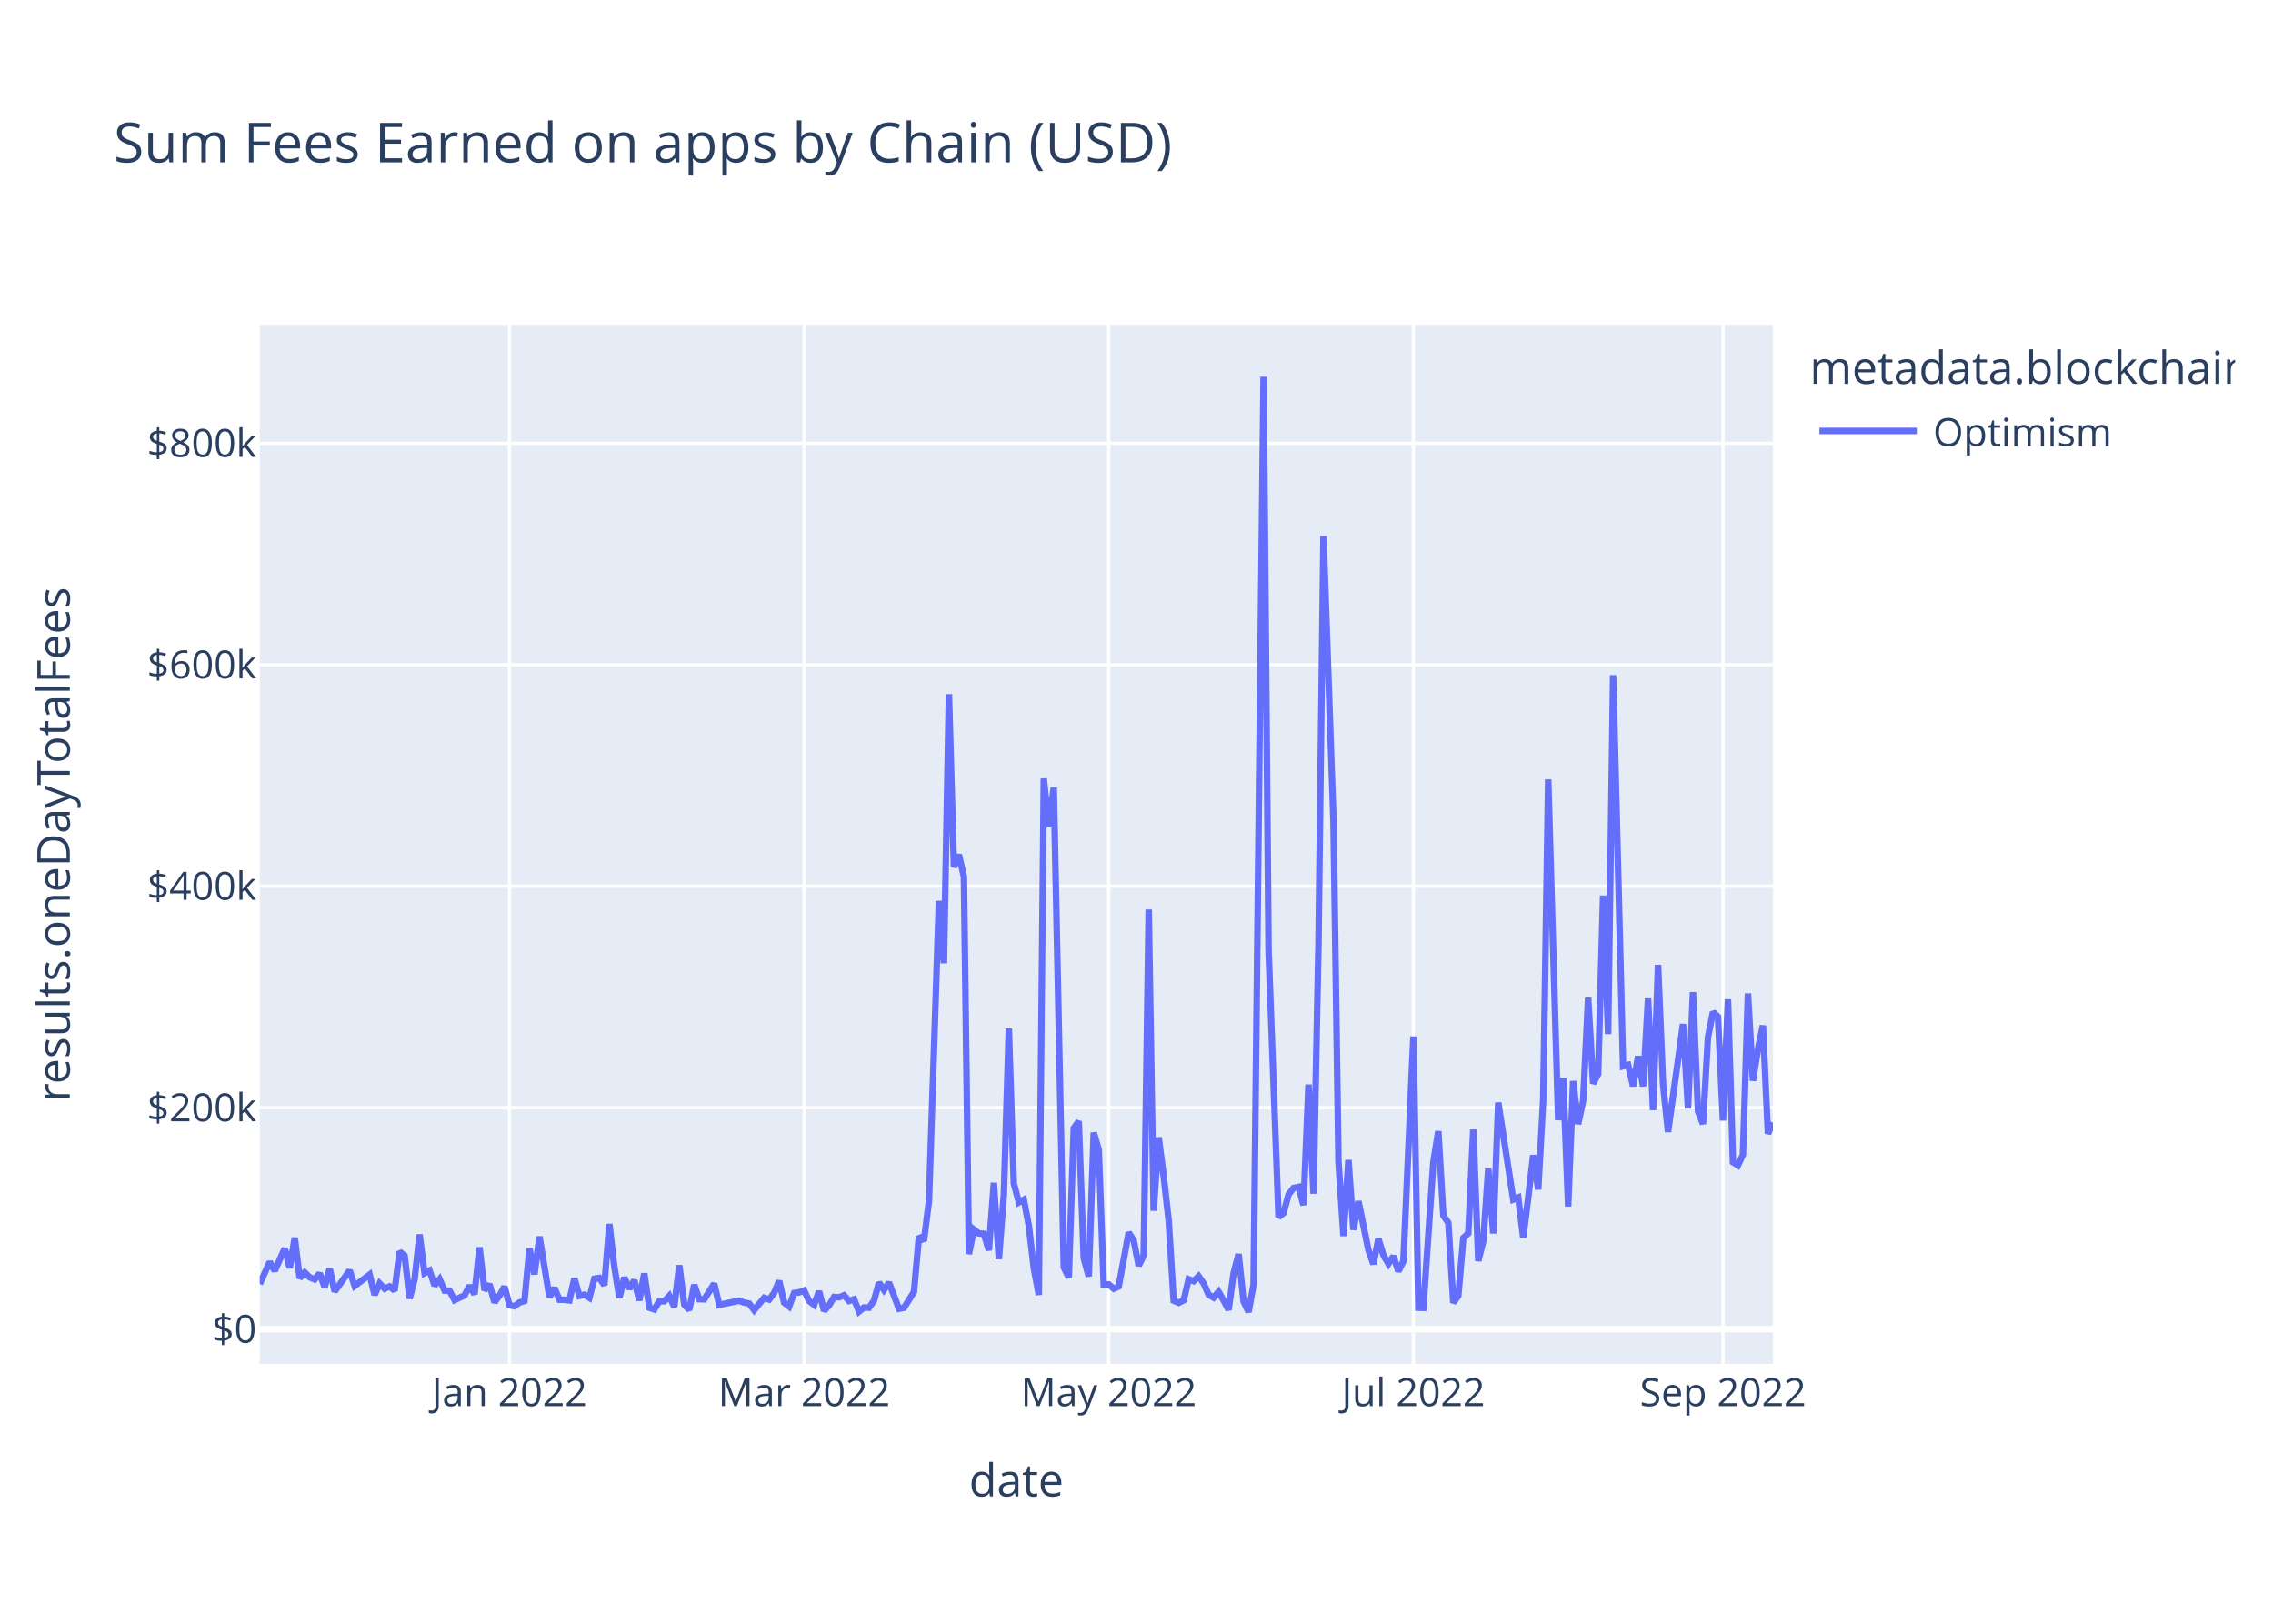
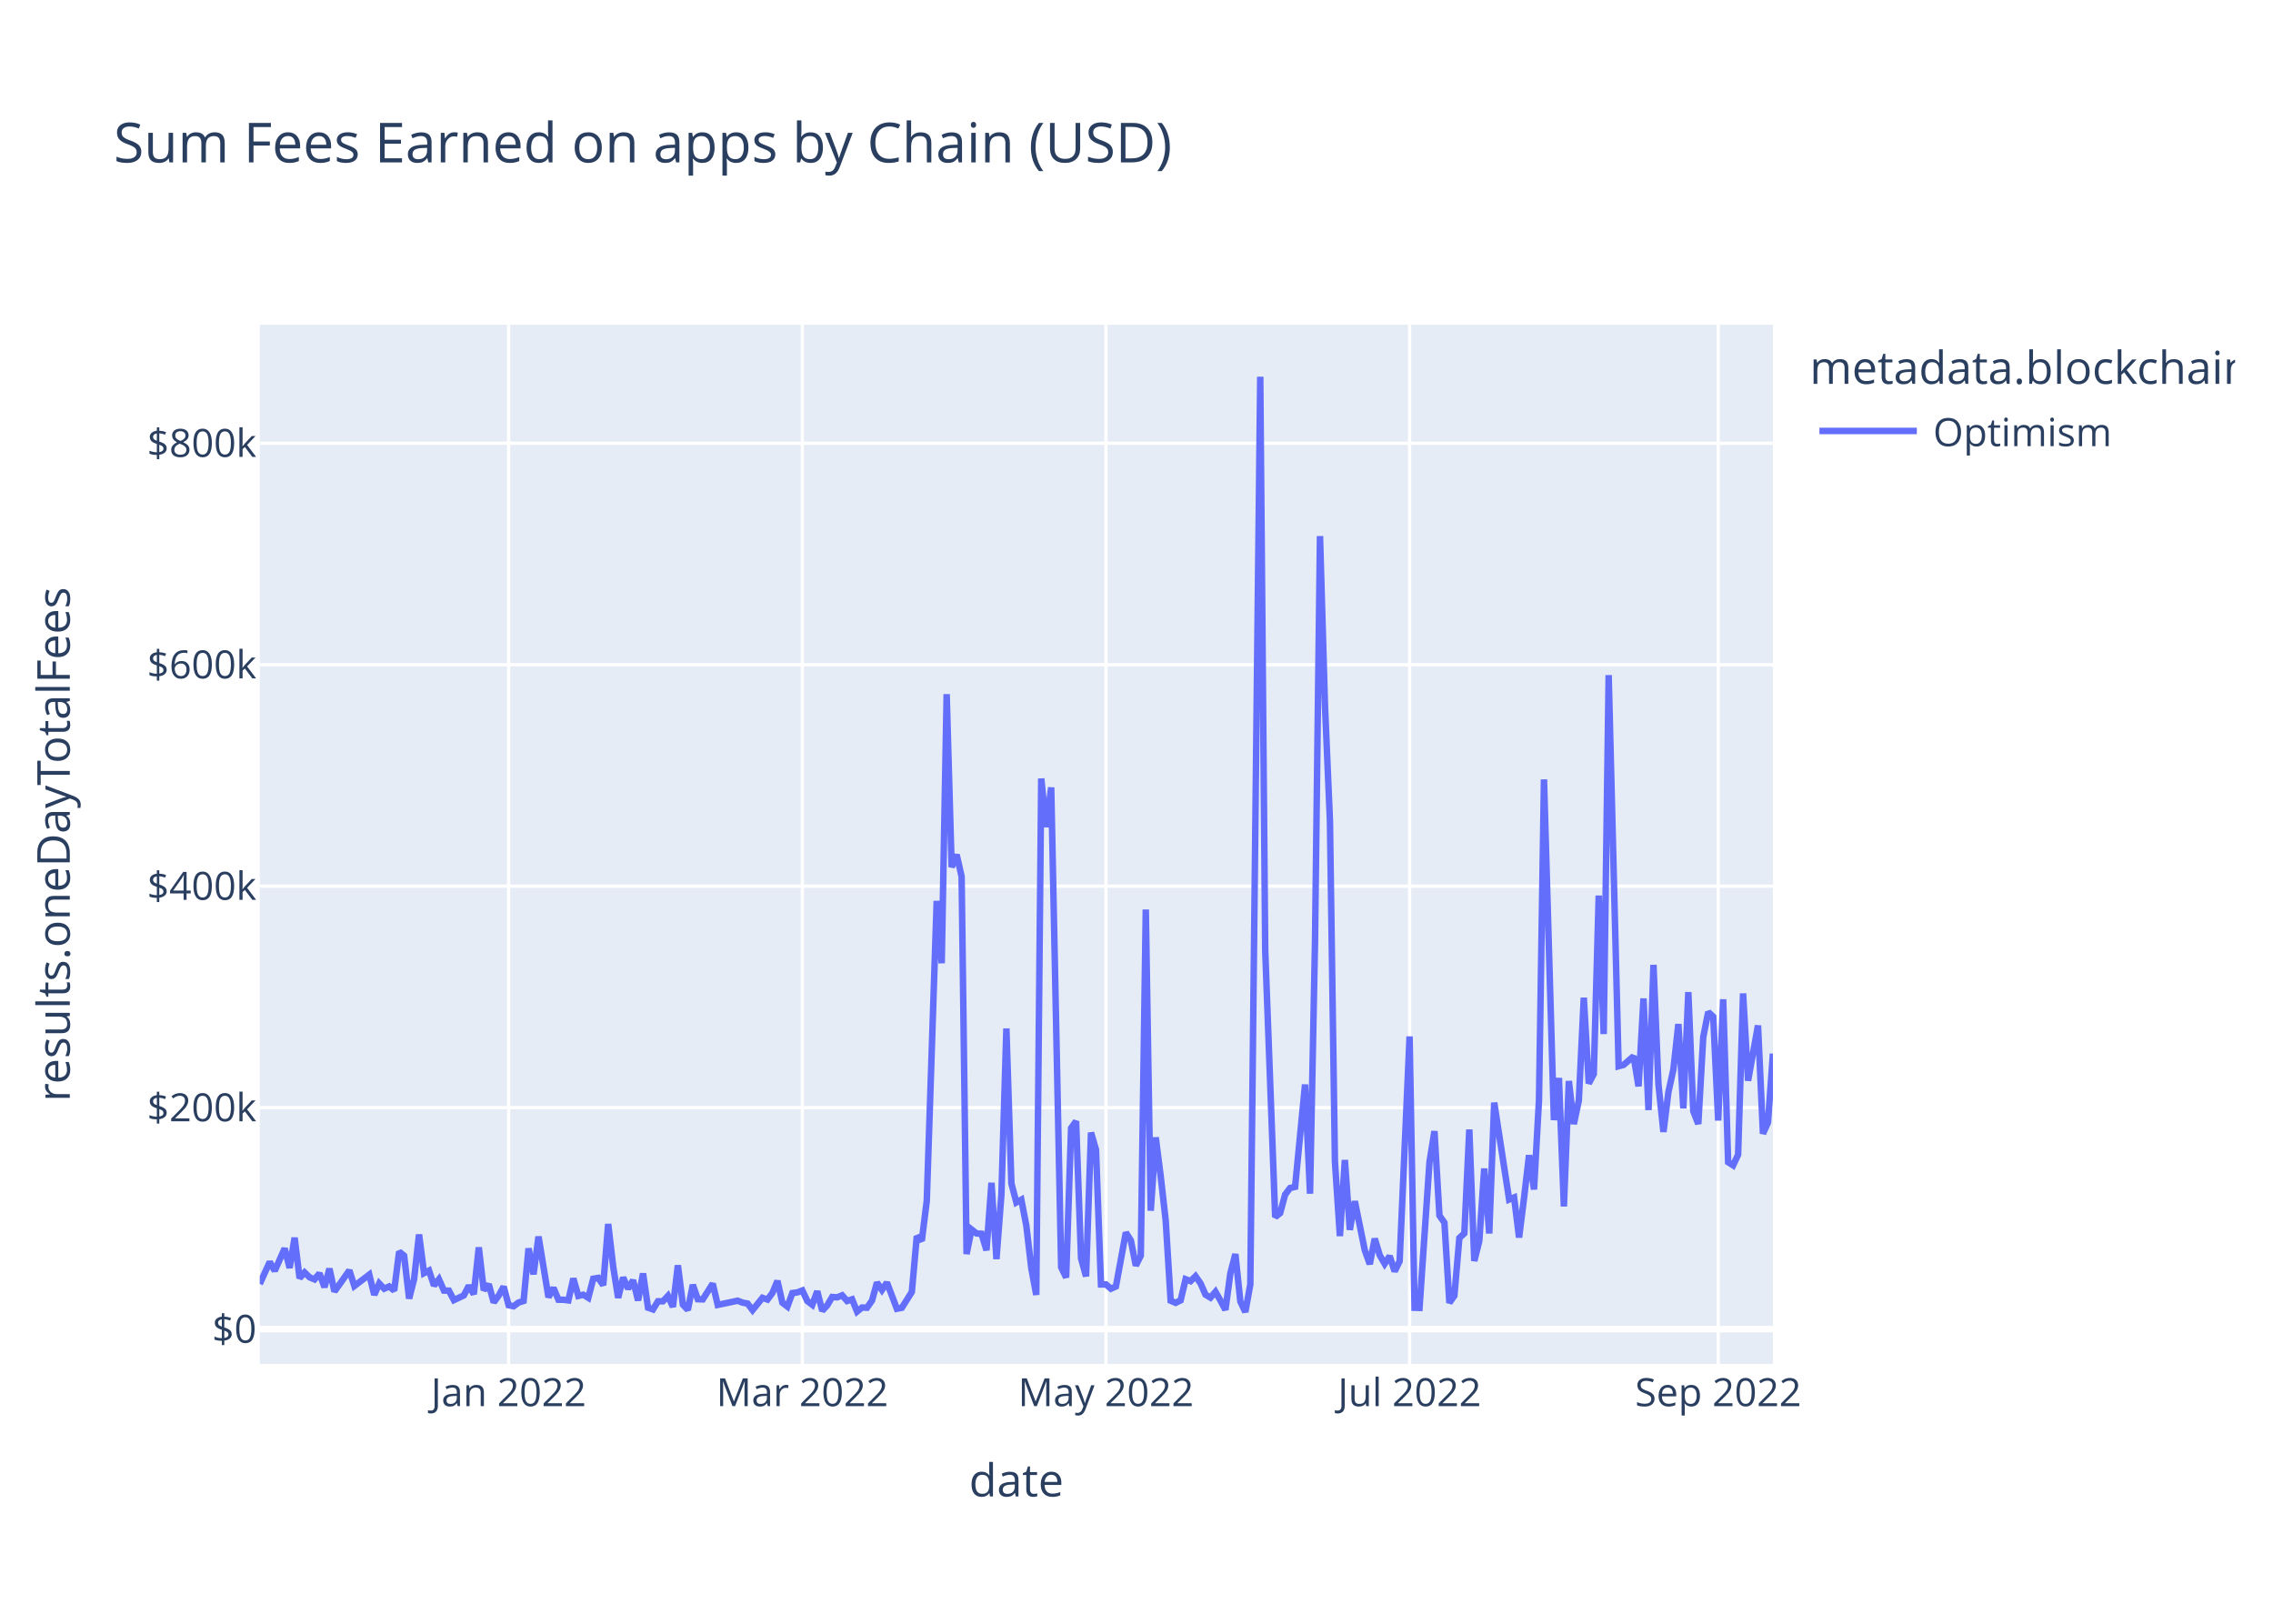
<svg xmlns="http://www.w3.org/2000/svg" class="main-svg" width="700" height="500" style="" viewBox="0 0 700 500">
  <rect x="0" y="0" width="700" height="500" style="fill: rgb(255, 255, 255); fill-opacity: 1;" />
-   <defs id="defs-3d5bb5">
+   <defs id="defs-5fe0b9">
    <g class="clips">
-       <clipPath id="clip3d5bb5xyplot" class="plotclip">
+       <clipPath id="clip5fe0b9xyplot" class="plotclip">
        <rect width="466" height="320" />
      </clipPath>
-       <clipPath class="axesclip" id="clip3d5bb5x">
+       <clipPath class="axesclip" id="clip5fe0b9x">
        <rect x="80" y="0" width="466" height="500" />
      </clipPath>
-       <clipPath class="axesclip" id="clip3d5bb5y">
+       <clipPath class="axesclip" id="clip5fe0b9y">
        <rect x="0" y="100" width="700" height="320" />
      </clipPath>
-       <clipPath class="axesclip" id="clip3d5bb5xy">
+       <clipPath class="axesclip" id="clip5fe0b9xy">
        <rect x="80" y="100" width="466" height="320" />
      </clipPath>
    </g>
    <g class="gradients" />
    <g class="patterns" />
  </defs>
  <g class="bglayer">
    <rect class="bg" x="80" y="100" width="466" height="320" style="fill: rgb(229, 236, 246); fill-opacity: 1; stroke-width: 0;" />
  </g>
  <g class="layer-below">
    <g class="imagelayer" />
    <g class="shapelayer" />
  </g>
  <g class="cartesianlayer">
    <g class="subplot xy">
      <g class="layer-subplot">
        <g class="shapelayer" />
        <g class="imagelayer" />
      </g>
      <g class="minor-gridlayer">
        <g class="x" />
        <g class="y" />
      </g>
      <g class="gridlayer">
        <g class="x">
-           <path class="xgrid crisp" transform="translate(156.9,0)" d="M0,100v320" style="stroke: rgb(255, 255, 255); stroke-opacity: 1; stroke-width: 1px;" />
-           <path class="xgrid crisp" transform="translate(247.64,0)" d="M0,100v320" style="stroke: rgb(255, 255, 255); stroke-opacity: 1; stroke-width: 1px;" />
-           <path class="xgrid crisp" transform="translate(341.45,0)" d="M0,100v320" style="stroke: rgb(255, 255, 255); stroke-opacity: 1; stroke-width: 1px;" />
-           <path class="xgrid crisp" transform="translate(435.27,0)" d="M0,100v320" style="stroke: rgb(255, 255, 255); stroke-opacity: 1; stroke-width: 1px;" />
-           <path class="xgrid crisp" transform="translate(530.62,0)" d="M0,100v320" style="stroke: rgb(255, 255, 255); stroke-opacity: 1; stroke-width: 1px;" />
+           <path class="xgrid crisp" transform="translate(156.64,0)" d="M0,100v320" style="stroke: rgb(255, 255, 255); stroke-opacity: 1; stroke-width: 1px;" />
+           <path class="xgrid crisp" transform="translate(247.09,0)" d="M0,100v320" style="stroke: rgb(255, 255, 255); stroke-opacity: 1; stroke-width: 1px;" />
+           <path class="xgrid crisp" transform="translate(340.59,0)" d="M0,100v320" style="stroke: rgb(255, 255, 255); stroke-opacity: 1; stroke-width: 1px;" />
+           <path class="xgrid crisp" transform="translate(434.1,0)" d="M0,100v320" style="stroke: rgb(255, 255, 255); stroke-opacity: 1; stroke-width: 1px;" />
+           <path class="xgrid crisp" transform="translate(529.14,0)" d="M0,100v320" style="stroke: rgb(255, 255, 255); stroke-opacity: 1; stroke-width: 1px;" />
        </g>
        <g class="y">
          <path class="ygrid crisp" transform="translate(0,341.08)" d="M80,0h466" style="stroke: rgb(255, 255, 255); stroke-opacity: 1; stroke-width: 1px;" />
          <path class="ygrid crisp" transform="translate(0,272.88)" d="M80,0h466" style="stroke: rgb(255, 255, 255); stroke-opacity: 1; stroke-width: 1px;" />
          <path class="ygrid crisp" transform="translate(0,204.69)" d="M80,0h466" style="stroke: rgb(255, 255, 255); stroke-opacity: 1; stroke-width: 1px;" />
          <path class="ygrid crisp" transform="translate(0,136.49)" d="M80,0h466" style="stroke: rgb(255, 255, 255); stroke-opacity: 1; stroke-width: 1px;" />
        </g>
      </g>
      <g class="zerolinelayer">
        <path class="yzl zl crisp" transform="translate(0,409.28)" d="M80,0h466" style="stroke: rgb(255, 255, 255); stroke-opacity: 1; stroke-width: 2px;" />
      </g>
      <path class="xlines-below" />
      <path class="ylines-below" />
      <g class="overlines-below" />
      <g class="xaxislayer-below" />
      <g class="yaxislayer-below" />
      <g class="overaxes-below" />
-       <g class="plot" transform="translate(80,100)" clip-path="url(#clip3d5bb5xyplot)">
+       <g class="plot" transform="translate(80,100)" clip-path="url(#clip5fe0b9xyplot)">
        <g class="scatterlayer mlayer">
-           <g class="trace scatter trace2fab75" style="stroke-miterlimit: 2; opacity: 1;">
+           <g class="trace scatter trace667d95" style="stroke-miterlimit: 2; opacity: 1;">
            <g class="fills" />
            <g class="errorbars" />
            <g class="lines">
-               <path class="js-line" d="M0,295.36L3.08,288.59L4.61,291.34L7.69,284.43L9.23,290.43L10.77,281.13L12.3,293.58L13.84,291.83L15.38,293.32L16.92,293.96L18.46,292.11L19.99,296.36L21.53,290.66L23.07,297.69L24.61,295.54L27.68,291.19L29.22,295.99L33.83,292.51L35.37,298.72L36.91,295.22L38.45,296.83L39.99,296.14L41.52,297.42L43.06,285.43L44.6,286.66L46.14,299.87L47.68,293.92L49.21,280.14L50.75,292.04L52.29,291.25L53.83,295.86L55.37,293.93L56.9,297.41L58.44,297.44L59.98,300.34L63.06,298.89L64.59,295.92L66.13,298.52L67.67,284.11L69.21,297.31L70.75,295.47L72.28,301.05L73.82,298.94L75.36,296.2L76.9,301.91L78.44,302.23L79.97,301.08L81.51,300.61L83.05,284.42L84.59,292.4L86.13,280.78L89.2,299.45L90.74,296.58L92.28,300.22L93.82,300.24L95.35,300.43L96.89,293.69L98.43,299.05L99.97,298.69L101.5,299.63L103.04,293.76L104.58,293.51L106.12,295.75L107.66,276.9L109.19,290.07L110.73,299.64L112.27,293.38L113.81,296.84L115.35,294.23L116.88,300.45L118.42,292.14L119.96,302.68L121.5,303.21L123.04,300.7L124.57,300.7L126.11,299.05L127.65,302.43L129.19,289.63L130.73,301.72L132.26,303.37L133.8,295.64L135.34,300.06L136.88,300.11L139.95,295.28L141.49,301.82L147.64,300.53L149.18,301.12L150.72,301.4L152.26,303.42L155.33,299.64L156.87,300.17L158.41,298.11L159.95,294.43L161.49,301.16L163.02,302.33L164.56,298.17L166.1,297.97L167.64,297.38L169.17,300.62L170.71,301.79L172.25,297.62L173.79,303.63L175.33,301.96L176.86,299.38L178.4,299.49L179.94,298.87L181.48,300.61L183.02,300.1L184.55,303.87L186.09,302.62L187.63,302.69L189.17,300.47L190.71,294.93L192.24,297.22L193.78,294.94L196.86,303.01L198.4,302.7L201.47,297.82L203.01,280.69L204.55,282.05L206.09,269.8L209.16,177.42L210.7,196.61L212.24,113.76L213.78,167.03L215.31,163.17L216.85,169.92L218.39,286.16L219.93,278.6L221.47,279.82L223,279.91L224.54,285L226.08,264.21L227.62,287.71L229.16,267.8L230.69,216.69L232.23,264.42L233.77,270.26L235.31,269.42L236.84,277.4L238.38,290.48L239.92,298.74L241.46,139.73L243,154.68L244.53,142.47L247.61,290.23L249.15,293.39L250.69,247.38L252.22,245.26L253.76,287.48L255.3,293.03L256.84,248.76L258.38,254.05L259.91,295.52L261.45,295.51L262.99,296.83L264.53,296.14L267.6,279.54L269.14,281.96L270.68,289.72L272.22,286.64L273.76,180.07L275.29,272.82L276.83,250.24L278.37,262.2L279.91,275.83L281.45,300.53L282.98,301.18L284.52,300.42L286.06,293.91L287.6,294.5L289.14,292.99L290.67,295.18L292.21,298.67L293.75,299.58L295.29,297.78L296.83,300.46L298.36,303.35L299.9,292.06L301.44,286.17L302.98,300.76L304.51,304L306.05,295.52L309.13,16L310.67,192.62L313.74,274.77L315.28,273.54L316.82,267.84L318.36,265.81L319.89,265.48L321.43,271.09L322.97,233.95L324.51,267.57L326.05,190.2L327.58,65.08L330.66,152.69L332.2,257.76L333.74,280.62L335.27,257.2L336.81,278.7L338.35,269.9L341.43,284.96L342.96,289.26L344.5,281.42L346.04,286.51L347.58,289.15L349.12,286.79L350.65,291.48L352.19,288.38L355.27,219.15L356.81,302.7L358.34,302.74L359.88,280.24L361.42,257.84L362.96,248.32L364.5,274.32L366.03,276.5L367.57,301.18L369.11,298.99L370.65,281.21L372.18,279.8L373.72,247.82L375.26,288.29L376.8,282.2L378.34,259.82L379.87,279.82L381.41,239.53L386.03,269.37L387.56,268.74L389.1,281.07L390.64,268.81L392.18,255.72L393.72,266.27L395.25,238.8L396.79,140.01L399.87,244.9L401.41,231.94L402.94,271.5L404.48,232.88L406.02,246.13L407.56,238.9L409.1,207.22L410.63,233.64L412.17,230.74L413.71,175.78L415.25,218.42L416.79,107.89L419.86,228.32L421.4,227.91L422.94,234.44L424.48,225.25L426.01,234.51L427.55,207.46L429.09,241.83L430.63,197.11L432.17,233.89L433.7,248.55L438.32,215.33L439.85,241.31L441.39,205.5L442.93,242.17L444.47,246.1L446.01,219.33L447.54,211.64L449.08,213.07L450.62,245.04L452.16,207.71L453.7,257.87L455.23,258.84L456.77,255.56L458.31,205.91L459.85,232.79L461.39,223.07L462.92,215.77L464.46,249.11L466,245.66" style="vector-effect: non-scaling-stroke; fill: none; stroke: rgb(99, 110, 250); stroke-opacity: 1; stroke-width: 2px; opacity: 1;" />
+               <path class="js-line" d="M0,295.36L3.07,288.59L4.6,291.34L7.66,284.43L9.2,290.43L10.73,281.13L12.26,293.58L13.8,291.83L15.33,293.32L16.86,293.96L18.39,292.11L19.93,296.36L21.46,290.66L22.99,297.69L24.53,295.54L27.59,291.19L29.13,295.99L33.72,292.51L35.26,298.72L36.79,295.22L38.32,296.83L39.86,296.14L41.39,297.42L42.92,285.43L44.45,286.66L45.99,299.87L47.52,293.92L49.05,280.14L50.59,292.04L52.12,291.25L53.65,295.86L55.18,293.93L56.72,297.41L58.25,297.44L59.78,300.34L62.85,298.89L64.38,295.92L65.91,298.52L67.45,284.11L68.98,297.31L70.51,295.47L72.05,301.05L73.58,298.94L75.11,296.2L76.64,301.91L78.18,302.23L79.71,301.08L81.24,300.61L82.78,284.42L84.31,292.4L85.84,280.78L88.91,299.45L90.44,296.58L91.97,300.22L93.51,300.24L95.04,300.43L96.57,293.69L98.11,299.05L99.64,298.69L101.17,299.63L102.7,293.76L104.24,293.51L105.77,295.75L107.3,276.9L108.84,290.07L110.37,299.64L111.9,293.38L113.43,296.84L114.97,294.23L116.5,300.45L118.03,292.14L119.57,302.68L121.1,303.21L122.63,300.7L124.16,300.7L125.7,299.05L127.23,302.43L128.76,289.63L130.3,301.72L131.83,303.37L133.36,295.64L134.89,300.06L136.43,300.11L139.49,295.28L141.03,301.82L147.16,300.53L148.69,301.12L150.22,301.4L151.76,303.42L154.82,299.64L156.36,300.17L157.89,298.11L159.42,294.43L160.95,301.16L162.49,302.33L164.02,298.17L165.55,297.97L167.09,297.38L168.62,300.62L170.15,301.79L171.68,297.62L173.22,303.63L174.75,301.96L176.28,299.38L177.82,299.49L179.35,298.87L180.88,300.61L182.41,300.1L183.95,303.87L185.48,302.62L187.01,302.69L188.55,300.47L190.08,294.93L191.61,297.22L193.14,294.94L196.21,303.01L197.74,302.7L200.81,297.82L202.34,280.69L203.88,282.05L205.41,269.8L208.47,177.42L210.01,196.61L211.54,113.76L213.07,167.03L214.61,163.17L216.14,169.92L217.67,286.16L219.2,278.6L220.74,279.82L222.27,279.91L223.8,285L225.34,264.21L226.87,287.71L228.4,267.8L229.93,216.69L231.47,264.42L233,270.26L234.53,269.42L236.07,277.4L237.6,290.48L239.13,298.74L240.66,139.73L242.2,154.68L243.73,142.47L246.8,290.23L248.33,293.39L249.86,247.38L251.39,245.26L252.93,287.48L254.46,293.03L255.99,248.76L257.53,254.05L259.06,295.52L260.59,295.51L262.13,296.83L263.66,296.14L266.72,279.54L268.26,281.96L269.79,289.72L271.32,286.64L272.86,180.07L274.39,272.82L275.92,250.24L277.45,262.2L278.99,275.83L280.52,300.53L282.05,301.18L283.59,300.42L285.12,293.91L286.65,294.5L288.18,292.99L289.72,295.18L291.25,298.67L292.78,299.58L294.32,297.78L295.85,300.46L297.38,303.35L298.91,292.06L300.45,286.17L301.98,300.76L303.51,304L305.05,295.52L308.11,16L309.64,192.62L312.71,274.77L314.24,273.54L315.78,267.84L317.31,265.81L318.84,265.48L321.91,233.95L323.44,267.57L324.97,190.2L326.51,65.08L328.04,117.15L329.57,152.69L331.11,257.76L332.64,280.62L334.17,257.2L335.7,278.7L337.24,269.9L340.3,284.96L341.84,289.26L343.37,281.42L344.9,286.51L346.43,289.15L347.97,286.79L349.5,291.48L351.03,288.38L354.1,219.15L355.63,302.7L357.16,302.74L358.7,280.24L360.23,257.84L361.76,248.32L363.3,274.32L364.83,276.5L366.36,301.18L367.89,298.99L369.43,281.21L370.96,279.8L372.49,247.82L374.03,288.29L375.56,282.2L377.09,259.82L378.63,279.82L380.16,239.53L384.76,269.37L386.29,268.74L387.82,281.07L389.36,268.81L390.89,255.72L392.42,266.27L393.95,238.8L395.49,140.01L398.55,244.9L400.09,231.94L401.62,271.5L403.15,232.88L404.68,246.13L406.22,238.9L407.75,207.22L409.28,233.64L410.82,230.74L412.35,175.78L413.88,218.42L415.41,107.89L418.48,228.32L420.01,227.91L423.08,225.25L424.61,234.51L426.14,207.46L427.68,241.83L429.21,197.11L430.74,233.89L432.28,248.55L433.81,236.31L435.34,229.31L436.88,215.33L438.41,241.31L439.94,205.5L441.47,242.17L443.01,246.1L444.54,219.33L446.07,211.64L447.61,213.07L449.14,245.04L450.67,207.71L452.2,257.87L453.74,258.84L455.27,255.56L456.8,205.91L458.34,232.79L461.4,215.77L462.93,249.11L464.47,245.66L466,224.45" style="vector-effect: non-scaling-stroke; fill: none; stroke: rgb(99, 110, 250); stroke-opacity: 1; stroke-width: 2px; opacity: 1;" />
            </g>
            <g class="points" />
            <g class="text" />
          </g>
        </g>
      </g>
      <g class="overplot" />
      <path class="xlines-above crisp" d="M0,0" style="fill: none;" />
      <path class="ylines-above crisp" d="M0,0" style="fill: none;" />
      <g class="overlines-above" />
      <g class="xaxislayer-above">
        <g class="xtick">
-           <text text-anchor="middle" x="0" y="433" transform="translate(156.9,0)" style="font-family: 'Open Sans', verdana, arial, sans-serif; font-size: 12px; fill: rgb(42, 63, 95); fill-opacity: 1; white-space: pre; opacity: 1;">Jan 2022</text>
+           <text text-anchor="middle" x="0" y="433" transform="translate(156.64,0)" style="font-family: 'Open Sans', verdana, arial, sans-serif; font-size: 12px; fill: rgb(42, 63, 95); fill-opacity: 1; white-space: pre; opacity: 1;">Jan 2022</text>
        </g>
        <g class="xtick">
-           <text text-anchor="middle" x="0" y="433" style="font-family: 'Open Sans', verdana, arial, sans-serif; font-size: 12px; fill: rgb(42, 63, 95); fill-opacity: 1; white-space: pre; opacity: 1;" transform="translate(247.64,0)">Mar 2022</text>
+           <text text-anchor="middle" x="0" y="433" style="font-family: 'Open Sans', verdana, arial, sans-serif; font-size: 12px; fill: rgb(42, 63, 95); fill-opacity: 1; white-space: pre; opacity: 1;" transform="translate(247.09,0)">Mar 2022</text>
        </g>
        <g class="xtick">
-           <text text-anchor="middle" x="0" y="433" style="font-family: 'Open Sans', verdana, arial, sans-serif; font-size: 12px; fill: rgb(42, 63, 95); fill-opacity: 1; white-space: pre; opacity: 1;" transform="translate(341.45,0)">May 2022</text>
+           <text text-anchor="middle" x="0" y="433" style="font-family: 'Open Sans', verdana, arial, sans-serif; font-size: 12px; fill: rgb(42, 63, 95); fill-opacity: 1; white-space: pre; opacity: 1;" transform="translate(340.59,0)">May 2022</text>
        </g>
        <g class="xtick">
-           <text text-anchor="middle" x="0" y="433" style="font-family: 'Open Sans', verdana, arial, sans-serif; font-size: 12px; fill: rgb(42, 63, 95); fill-opacity: 1; white-space: pre; opacity: 1;" transform="translate(435.27,0)">Jul 2022</text>
+           <text text-anchor="middle" x="0" y="433" style="font-family: 'Open Sans', verdana, arial, sans-serif; font-size: 12px; fill: rgb(42, 63, 95); fill-opacity: 1; white-space: pre; opacity: 1;" transform="translate(434.1,0)">Jul 2022</text>
        </g>
        <g class="xtick">
-           <text text-anchor="middle" x="0" y="433" style="font-family: 'Open Sans', verdana, arial, sans-serif; font-size: 12px; fill: rgb(42, 63, 95); fill-opacity: 1; white-space: pre; opacity: 1;" transform="translate(530.62,0)">Sep 2022</text>
+           <text text-anchor="middle" x="0" y="433" style="font-family: 'Open Sans', verdana, arial, sans-serif; font-size: 12px; fill: rgb(42, 63, 95); fill-opacity: 1; white-space: pre; opacity: 1;" transform="translate(529.14,0)">Sep 2022</text>
        </g>
      </g>
      <g class="yaxislayer-above">
        <g class="ytick">
          <text text-anchor="end" x="79" y="4.2" transform="translate(0,409.28)" style="font-family: 'Open Sans', verdana, arial, sans-serif; font-size: 12px; fill: rgb(42, 63, 95); fill-opacity: 1; white-space: pre; opacity: 1;">$0</text>
        </g>
        <g class="ytick">
          <text text-anchor="end" x="79" y="4.2" style="font-family: 'Open Sans', verdana, arial, sans-serif; font-size: 12px; fill: rgb(42, 63, 95); fill-opacity: 1; white-space: pre; opacity: 1;" transform="translate(0,341.08)">$200k</text>
        </g>
        <g class="ytick">
          <text text-anchor="end" x="79" y="4.2" style="font-family: 'Open Sans', verdana, arial, sans-serif; font-size: 12px; fill: rgb(42, 63, 95); fill-opacity: 1; white-space: pre; opacity: 1;" transform="translate(0,272.88)">$400k</text>
        </g>
        <g class="ytick">
          <text text-anchor="end" x="79" y="4.2" style="font-family: 'Open Sans', verdana, arial, sans-serif; font-size: 12px; fill: rgb(42, 63, 95); fill-opacity: 1; white-space: pre; opacity: 1;" transform="translate(0,204.69)">$600k</text>
        </g>
        <g class="ytick">
          <text text-anchor="end" x="79" y="4.2" style="font-family: 'Open Sans', verdana, arial, sans-serif; font-size: 12px; fill: rgb(42, 63, 95); fill-opacity: 1; white-space: pre; opacity: 1;" transform="translate(0,136.49)">$800k</text>
        </g>
      </g>
      <g class="overaxes-above" />
    </g>
  </g>
  <g class="polarlayer" />
  <g class="smithlayer" />
  <g class="ternarylayer" />
  <g class="geolayer" />
  <g class="funnelarealayer" />
  <g class="pielayer" />
  <g class="iciclelayer" />
  <g class="treemaplayer" />
  <g class="sunburstlayer" />
  <g class="glimages" />
-   <defs id="topdefs-3d5bb5">
+   <defs id="topdefs-5fe0b9">
    <g class="clips" />
-     <clipPath id="legend3d5bb5">
+     <clipPath id="legend5fe0b9">
      <rect width="133" height="48" x="0" y="0" />
    </clipPath>
  </defs>
  <g class="layer-above">
    <g class="imagelayer" />
    <g class="shapelayer" />
  </g>
  <g class="infolayer">
    <g class="legend" pointer-events="all" transform="translate(555.32,100)">
      <rect class="bg" shape-rendering="crispEdges" style="stroke: rgb(68, 68, 68); stroke-opacity: 1; fill: rgb(255, 255, 255); fill-opacity: 1; stroke-width: 0px;" width="133" height="48" x="0" y="0" />
-       <g class="scrollbox" transform="" clip-path="url(#legend3d5bb5)">
+       <g class="scrollbox" transform="" clip-path="url(#legend5fe0b9)">
        <text class="legendtitletext" text-anchor="start" x="2" y="18.2" style="font-family: 'Open Sans', verdana, arial, sans-serif; font-size: 14px; fill: rgb(42, 63, 95); fill-opacity: 1; white-space: pre;">metadata.blockchain</text>
        <g class="groups" transform="">
          <g class="traces" transform="translate(0,32.7)" style="opacity: 1;">
            <text class="legendtext" text-anchor="start" x="40" y="4.68" style="font-family: 'Open Sans', verdana, arial, sans-serif; font-size: 12px; fill: rgb(42, 63, 95); fill-opacity: 1; white-space: pre;">Optimism</text>
            <g class="layers" style="opacity: 1;">
              <g class="legendfill" />
              <g class="legendlines">
                <path class="js-line" d="M5,0h30" style="fill: none; stroke: rgb(99, 110, 250); stroke-opacity: 1; stroke-width: 2px;" />
              </g>
              <g class="legendsymbols">
                <g class="legendpoints" />
              </g>
            </g>
            <rect class="legendtoggle" x="0" y="-9.5" width="90.672" height="19" style="fill: rgb(0, 0, 0); fill-opacity: 0;" />
          </g>
        </g>
      </g>
      <rect class="scrollbar" rx="20" ry="3" width="0" height="0" style="fill: rgb(128, 139, 164); fill-opacity: 1;" x="0" y="0" />
    </g>
    <g class="g-gtitle">
      <text class="gtitle" x="35" y="50" text-anchor="start" dy="0em" style="font-family: 'Open Sans', verdana, arial, sans-serif; font-size: 17px; fill: rgb(42, 63, 95); opacity: 1; font-weight: normal; white-space: pre;">Sum Fees Earned on apps by Chain (USD)</text>
    </g>
    <g class="g-xtitle">
      <text class="xtitle" x="313" y="460.8" text-anchor="middle" style="font-family: 'Open Sans', verdana, arial, sans-serif; font-size: 14px; fill: rgb(42, 63, 95); opacity: 1; font-weight: normal; white-space: pre;">date</text>
    </g>
    <g class="g-ytitle">
      <text class="ytitle" transform="rotate(-90,21.49688,260)" x="21.497" y="260" text-anchor="middle" style="font-family: 'Open Sans', verdana, arial, sans-serif; font-size: 14px; fill: rgb(42, 63, 95); opacity: 1; font-weight: normal; white-space: pre;">results.oneDayTotalFees</text>
    </g>
  </g>
</svg>
